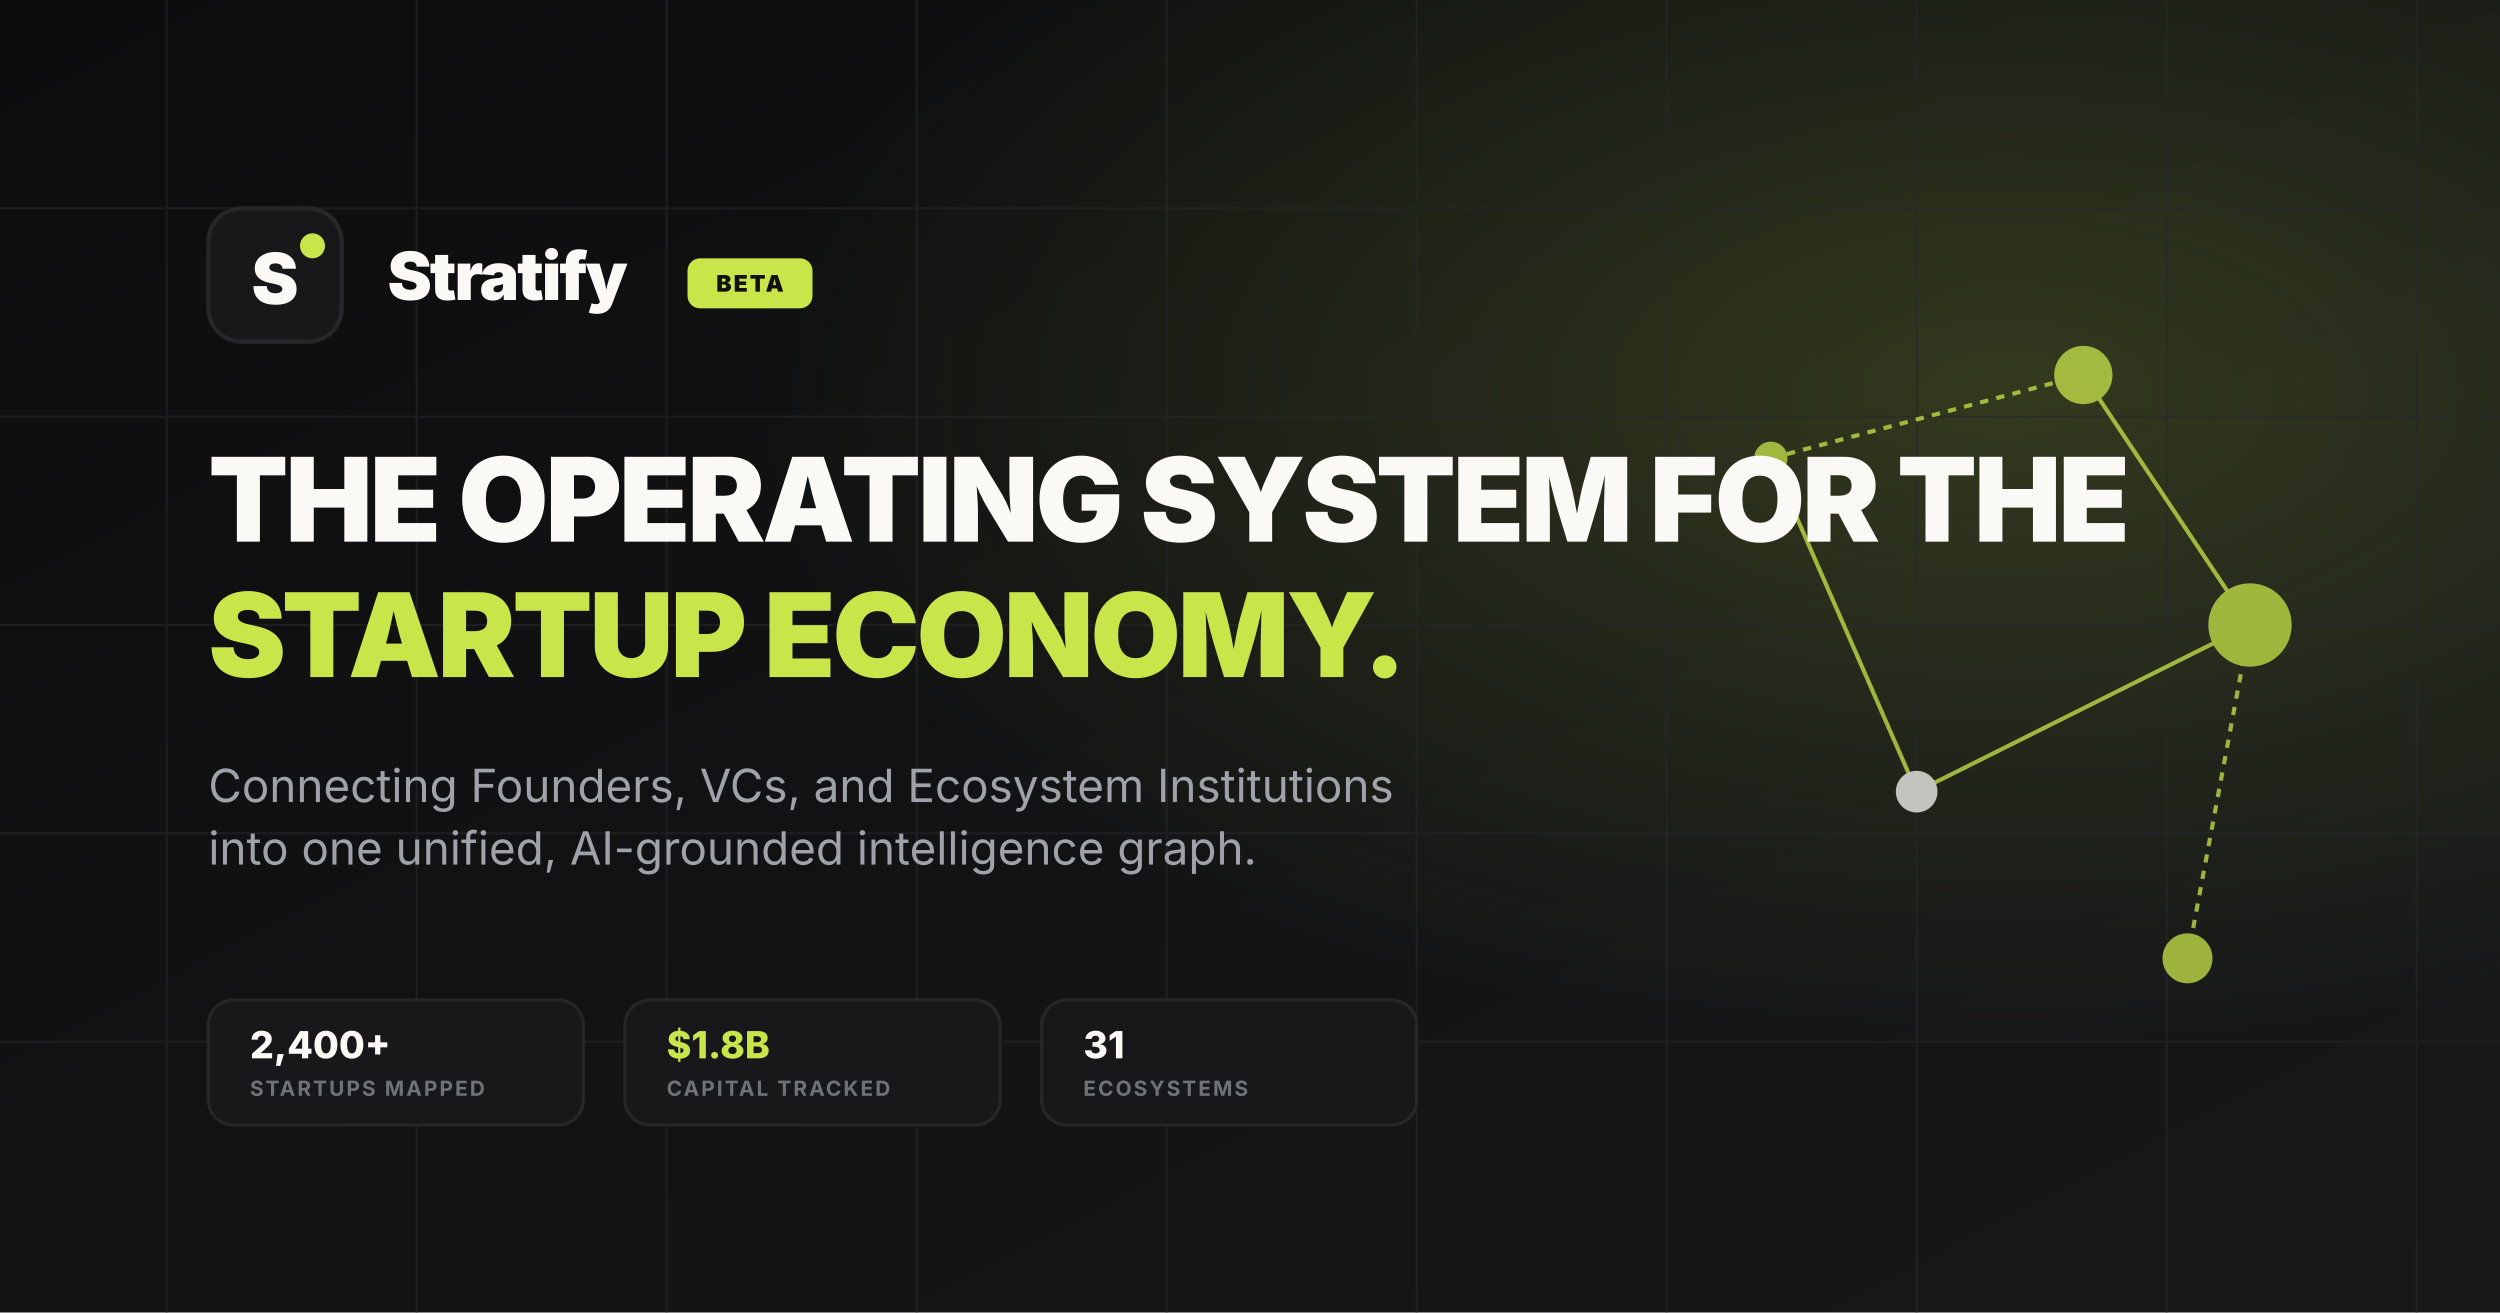
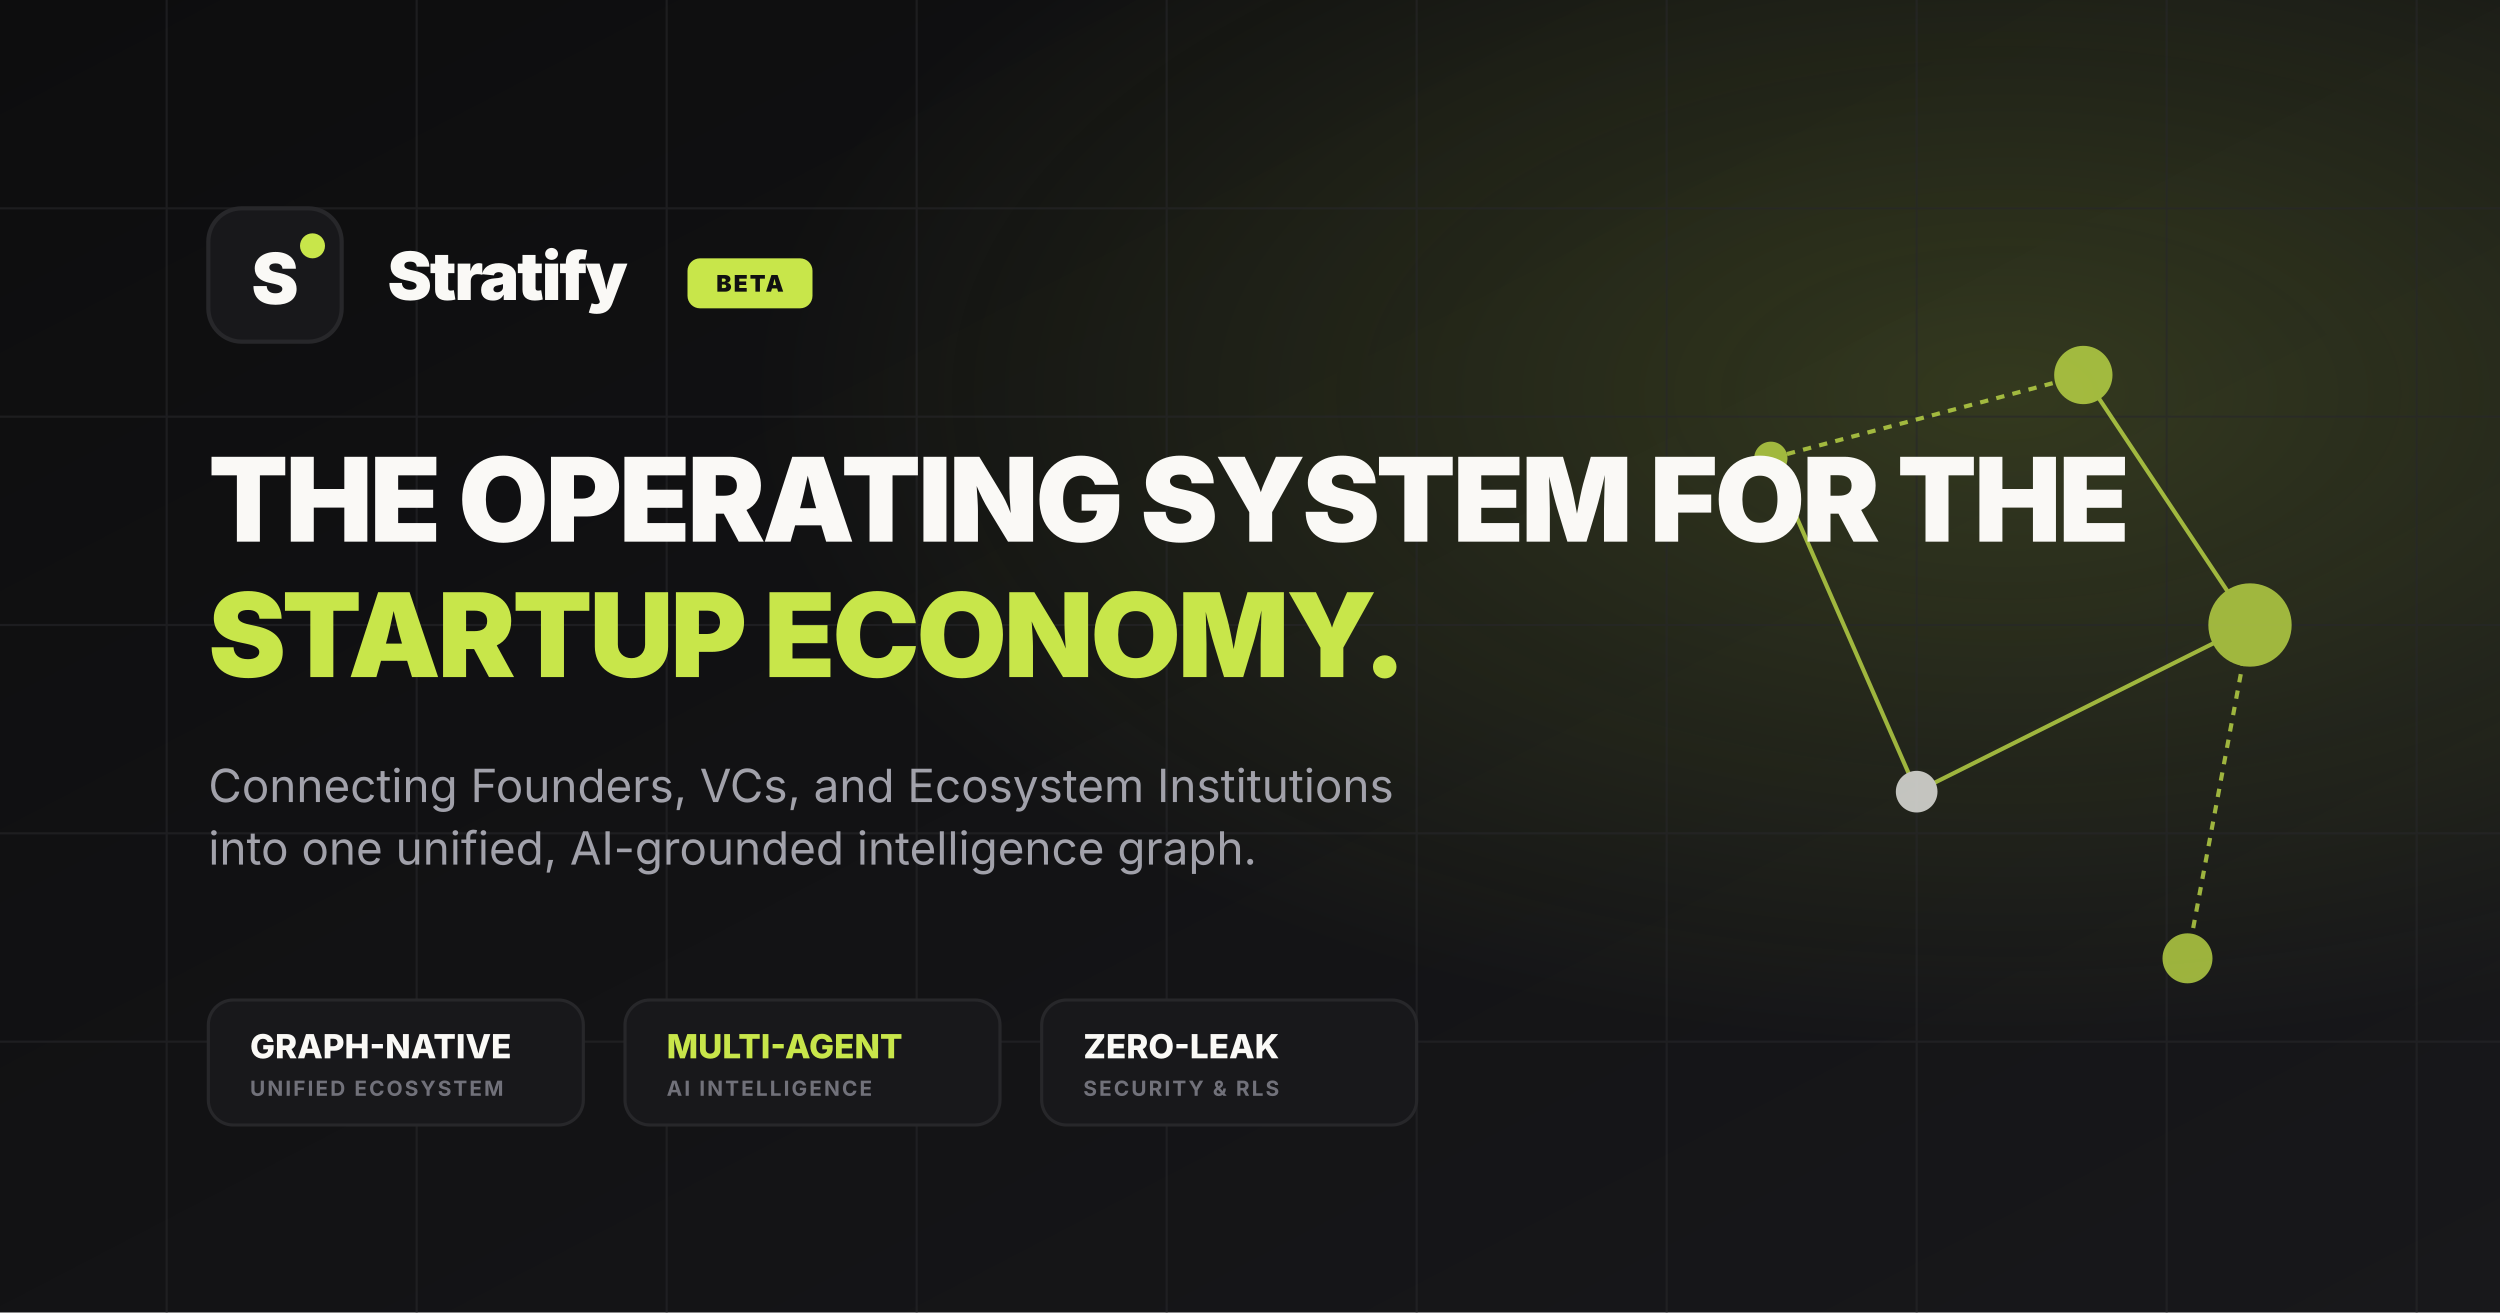
<svg xmlns="http://www.w3.org/2000/svg" viewBox="0 0 1200 630" width="1200" height="630">
  <defs>
    <linearGradient id="bg" x1="0%" y1="0%" x2="100%" y2="100%">
      <stop offset="0%" stop-color="#0D0D0E" />
      <stop offset="100%" stop-color="#18181B" />
    </linearGradient>
    <radialGradient id="glow" cx="80%" cy="30%" r="50%">
      <stop offset="0%" stop-color="#C8E64A" stop-opacity="0.18" />
      <stop offset="100%" stop-color="#C8E64A" stop-opacity="0" />
    </radialGradient>
    <linearGradient id="line" x1="0%" y1="0%" x2="100%" y2="0%">
      <stop offset="0%" stop-color="#C8E64A" />
      <stop offset="100%" stop-color="#4ADE80" />
    </linearGradient>
  </defs>
  <rect width="1200" height="630" fill="url(#bg)" />
  <rect width="1200" height="630" fill="url(#glow)" />
  <g stroke="#27272A" stroke-width="1" opacity="0.6">
    <line x1="80" y1="0" x2="80" y2="630" />
    <line x1="200" y1="0" x2="200" y2="630" />
    <line x1="320" y1="0" x2="320" y2="630" />
    <line x1="440" y1="0" x2="440" y2="630" />
    <line x1="560" y1="0" x2="560" y2="630" />
    <line x1="680" y1="0" x2="680" y2="630" />
    <line x1="800" y1="0" x2="800" y2="630" />
    <line x1="920" y1="0" x2="920" y2="630" />
    <line x1="1040" y1="0" x2="1040" y2="630" />
    <line x1="1160" y1="0" x2="1160" y2="630" />
    <line x1="0" y1="100" x2="1200" y2="100" />
    <line x1="0" y1="200" x2="1200" y2="200" />
    <line x1="0" y1="300" x2="1200" y2="300" />
    <line x1="0" y1="400" x2="1200" y2="400" />
    <line x1="0" y1="500" x2="1200" y2="500" />
  </g>
  <g opacity="0.75">
    <line x1="850" y1="220" x2="1000" y2="180" stroke="#C8E64A" stroke-width="2" stroke-dasharray="4 4" />
    <line x1="1000" y1="180" x2="1080" y2="300" stroke="#C8E64A" stroke-width="2" />
    <line x1="850" y1="220" x2="920" y2="380" stroke="#C8E64A" stroke-width="2" />
    <line x1="920" y1="380" x2="1080" y2="300" stroke="#C8E64A" stroke-width="2" />
    <line x1="1080" y1="300" x2="1050" y2="460" stroke="#C8E64A" stroke-width="2" stroke-dasharray="4 4" />
    <circle cx="850" cy="220" r="8" fill="#C8E64A" />
    <circle cx="1000" cy="180" r="14" fill="#C8E64A" />
    <circle cx="1080" cy="300" r="20" fill="#C8E64A" />
    <circle cx="920" cy="380" r="10" fill="#FAF9F6" />
    <circle cx="1050" cy="460" r="12" fill="#C8E64A" />
  </g>
  <g transform="translate(100, 100)">
    <rect width="64" height="64" rx="16" fill="#18181B" stroke="#27272A" stroke-width="2" />
    <text x="32" y="46" font-family="'Inter', sans-serif" font-size="34" font-weight="900" fill="#FAF9F6" text-anchor="middle">S</text>
    <circle cx="50" cy="18" r="6" fill="#C8E64A" />
    <text x="86" y="44" font-family="'Inter', sans-serif" font-size="32" font-weight="900" fill="#FAF9F6" letter-spacing="-1">Stratify</text>
    <rect x="230" y="24" width="60" height="24" rx="6" fill="#C8E64A" />
    <text x="260" y="40" font-family="'Inter', sans-serif" font-size="11" font-weight="900" fill="#111111" text-anchor="middle" letter-spacing="1">BETA</text>
  </g>
  <text x="100" y="260" font-family="'Inter', -apple-system, sans-serif" font-size="56" font-weight="900" fill="#FAF9F6" letter-spacing="-1.5">
    THE OPERATING SYSTEM FOR THE
  </text>
  <text x="100" y="325" font-family="'Inter', -apple-system, sans-serif" font-size="56" font-weight="900" fill="#C8E64A" letter-spacing="-1.5">
    STARTUP ECONOMY.
  </text>
  <text x="100" y="385" font-family="'Inter', -apple-system, sans-serif" font-size="22" font-weight="400" fill="#A1A1AA">
    Connecting Founders, VCs, and Ecosystem Institutions
  </text>
  <text x="100" y="415" font-family="'Inter', -apple-system, sans-serif" font-size="22" font-weight="400" fill="#A1A1AA">
    into one unified, AI-grounded intelligence graph.
  </text>
  <g transform="translate(100, 480)">
    <rect x="0" y="0" width="180" height="60" rx="12" fill="#18181B" stroke="#27272A" stroke-width="1.5" />
-     <text x="20" y="28" font-family="'Inter', sans-serif" font-size="18" font-weight="800" fill="#FAF9F6">2,400+</text>
-     <text x="20" y="46" font-family="'Inter', sans-serif" font-size="10" font-weight="700" fill="#71717A" letter-spacing="1">STARTUPS MAPPED</text>
+     <text x="20" y="28" font-family="'Inter', sans-serif" font-size="16" font-weight="800" fill="#FAF9F6">GRAPH-NATIVE</text>
+     <text x="20" y="46" font-family="'Inter', sans-serif" font-size="10" font-weight="700" fill="#71717A" letter-spacing="1">UNIFIED ECOSYSTEM</text>
    <rect x="200" y="0" width="180" height="60" rx="12" fill="#18181B" stroke="#27272A" stroke-width="1.5" />
-     <text x="220" y="28" font-family="'Inter', sans-serif" font-size="18" font-weight="800" fill="#C8E64A">$1.8B</text>
-     <text x="220" y="46" font-family="'Inter', sans-serif" font-size="10" font-weight="700" fill="#71717A" letter-spacing="1">CAPITAL TRACKED</text>
+     <text x="220" y="28" font-family="'Inter', sans-serif" font-size="16" font-weight="800" fill="#C8E64A">MULTI-AGENT</text>
+     <text x="220" y="46" font-family="'Inter', sans-serif" font-size="10" font-weight="700" fill="#71717A" letter-spacing="1">AI INTELLIGENCE</text>
    <rect x="400" y="0" width="180" height="60" rx="12" fill="#18181B" stroke="#27272A" stroke-width="1.5" />
-     <text x="420" y="28" font-family="'Inter', sans-serif" font-size="18" font-weight="800" fill="#FAF9F6">31</text>
-     <text x="420" y="46" font-family="'Inter', sans-serif" font-size="10" font-weight="700" fill="#71717A" letter-spacing="1">ECOSYSTEMS</text>
+     <text x="420" y="28" font-family="'Inter', sans-serif" font-size="16" font-weight="800" fill="#FAF9F6">ZERO-LEAK</text>
+     <text x="420" y="46" font-family="'Inter', sans-serif" font-size="10" font-weight="700" fill="#71717A" letter-spacing="1">SECURITY &amp; RLS</text>
  </g>
</svg>
